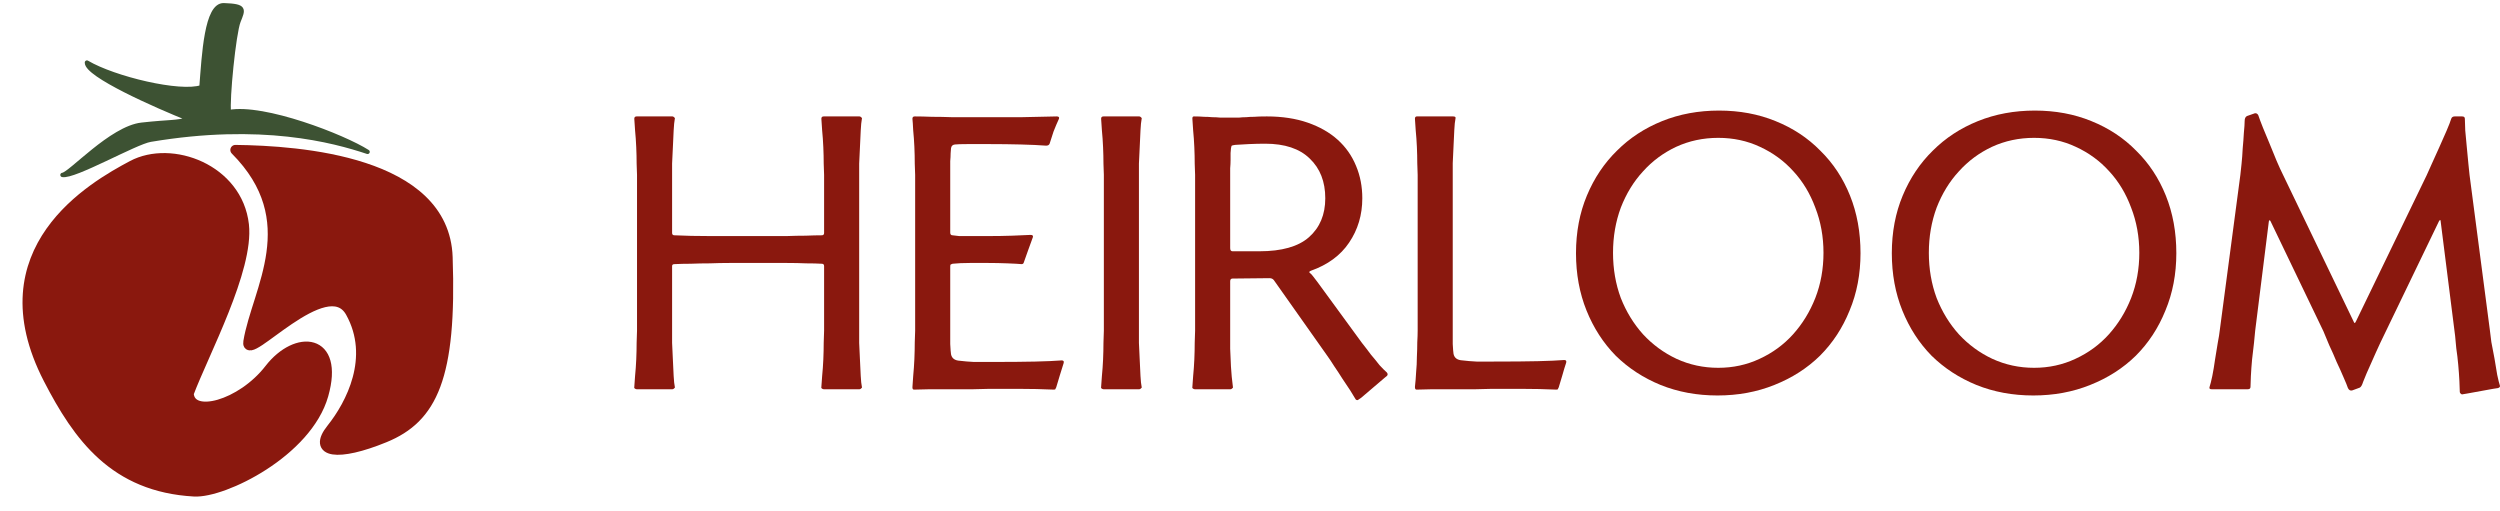
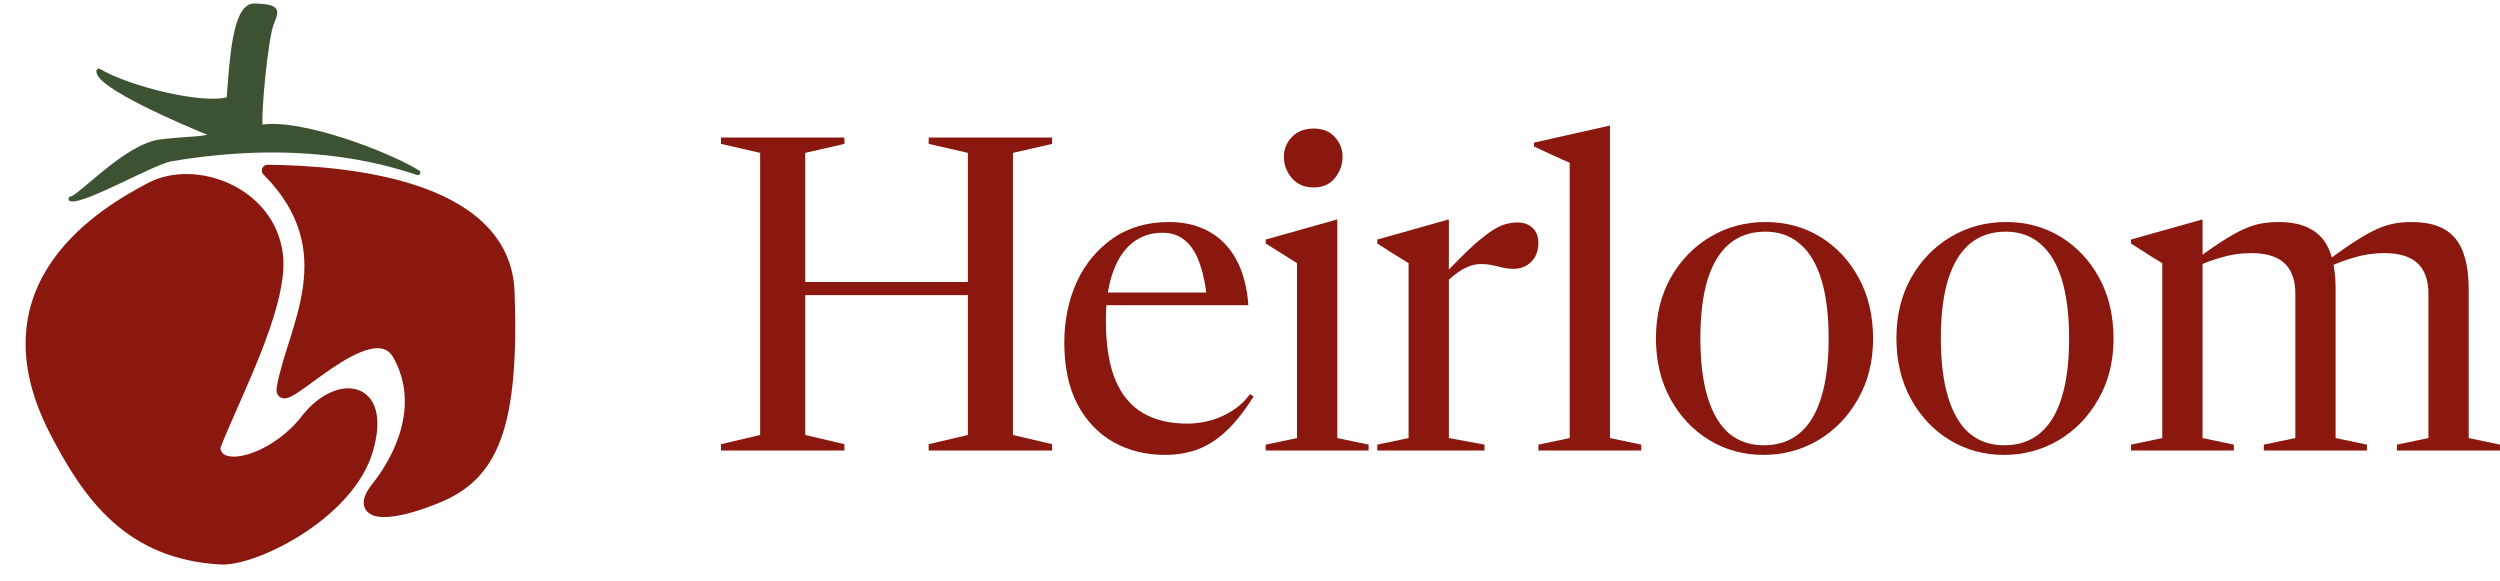
- <svg xmlns="http://www.w3.org/2000/svg" preserveAspectRatio="none" overflow="visible" style="display: block;" width="153.947" height="31.45" viewBox="0 0 153.947 31.45" fill="none">
+ <svg xmlns="http://www.w3.org/2000/svg" preserveAspectRatio="none" overflow="visible" style="display: block;" width="135.411" height="31.45" viewBox="0 0 135.411 31.45" fill="none">
  <g id="Frame 1000012769">
    <g id="Frame 1000012757">
      <path id="Vector 21" d="M15.018 13.843C15.326 16.586 12.55 21.748 11.618 24.225C11.708 25.817 14.862 24.967 16.596 22.727C18.26 20.579 20.908 20.804 19.911 24.322C18.914 27.839 13.767 30.365 11.957 30.264C7.041 29.99 4.815 26.89 2.979 23.329C-1.123 15.369 5.729 11.48 8.149 10.193C10.568 8.907 14.633 10.415 15.018 13.843Z" fill="#8A180E" stroke="#8A180E" stroke-width="0.623" />
      <path id="Vector 23" d="M27.562 15.834C27.355 9.91 18.414 9.281 14.495 9.235C18.83 13.592 15.816 17.866 15.295 21.041C15.061 22.467 20.132 16.615 21.587 19.232C23.13 22.009 21.602 24.914 20.412 26.402C19.221 27.89 20.794 28.127 23.689 26.939C26.621 25.737 27.821 23.239 27.562 15.834Z" fill="#8A180E" stroke="#8A180E" stroke-width="0.623" stroke-linejoin="round" />
      <path id="Vector 24" d="M3.847 10.772C4.58 10.91 8.319 8.763 9.265 8.604C16.104 7.454 20.515 8.645 22.635 9.351C21.162 8.413 16.246 6.496 14.096 6.902C13.988 6.149 14.395 2.047 14.688 1.308C14.981 0.568 15.121 0.369 13.783 0.323C12.711 0.287 12.562 3.378 12.406 5.37C11.104 5.817 7.018 4.84 5.353 3.853C5.327 4.614 9.553 6.492 11.669 7.335C10.801 7.577 10.524 7.481 8.725 7.681C6.857 7.888 4.317 10.742 3.847 10.772Z" fill="#3D5233" stroke="#3D5233" stroke-width="0.268" stroke-linejoin="round" />
    </g>
-     <g id="HEIRLOOM">
-       <path d="M53.075 23.825C53.091 23.857 53.075 23.889 53.027 23.921C52.995 23.953 52.963 23.969 52.931 23.969H50.723C50.691 23.969 50.651 23.953 50.603 23.921C50.571 23.889 50.563 23.857 50.579 23.825C50.595 23.681 50.611 23.457 50.627 23.153C50.659 22.833 50.683 22.497 50.699 22.145C50.715 21.777 50.723 21.433 50.723 21.113C50.739 20.777 50.747 20.529 50.747 20.369V16.385C50.747 16.289 50.699 16.241 50.603 16.241C50.331 16.225 50.011 16.217 49.643 16.217C49.275 16.201 48.883 16.193 48.467 16.193C48.067 16.193 47.651 16.193 47.219 16.193C46.803 16.193 46.419 16.193 46.067 16.193C45.699 16.193 45.315 16.193 44.915 16.193C44.515 16.193 44.115 16.201 43.715 16.217C43.315 16.217 42.923 16.225 42.539 16.241C42.171 16.241 41.835 16.249 41.531 16.265C41.435 16.265 41.387 16.305 41.387 16.385V20.369C41.387 20.529 41.387 20.777 41.387 21.113C41.403 21.433 41.419 21.777 41.435 22.145C41.451 22.497 41.467 22.833 41.483 23.153C41.499 23.457 41.523 23.681 41.555 23.825C41.571 23.857 41.555 23.889 41.507 23.921C41.475 23.953 41.443 23.969 41.411 23.969H39.203C39.171 23.969 39.131 23.953 39.083 23.921C39.051 23.889 39.043 23.857 39.059 23.825C39.075 23.681 39.091 23.457 39.107 23.153C39.139 22.833 39.163 22.497 39.179 22.145C39.195 21.777 39.203 21.433 39.203 21.113C39.219 20.777 39.227 20.529 39.227 20.369V10.769C39.227 10.625 39.219 10.393 39.203 10.073C39.203 9.753 39.195 9.417 39.179 9.065C39.163 8.697 39.139 8.353 39.107 8.033C39.091 7.713 39.075 7.473 39.059 7.313C39.059 7.217 39.107 7.169 39.203 7.169H41.411C41.443 7.169 41.475 7.185 41.507 7.217C41.555 7.249 41.571 7.281 41.555 7.313C41.523 7.473 41.499 7.713 41.483 8.033C41.467 8.353 41.451 8.697 41.435 9.065C41.419 9.417 41.403 9.753 41.387 10.073C41.387 10.393 41.387 10.625 41.387 10.769V14.345C41.387 14.441 41.435 14.489 41.531 14.489C42.187 14.521 42.923 14.537 43.739 14.537C44.571 14.537 45.347 14.537 46.067 14.537C46.419 14.537 46.803 14.537 47.219 14.537C47.635 14.537 48.043 14.537 48.443 14.537C48.859 14.521 49.251 14.513 49.619 14.513C50.003 14.497 50.331 14.489 50.603 14.489C50.699 14.489 50.747 14.441 50.747 14.345V10.769C50.747 10.625 50.739 10.393 50.723 10.073C50.723 9.753 50.715 9.417 50.699 9.065C50.683 8.697 50.659 8.353 50.627 8.033C50.611 7.713 50.595 7.473 50.579 7.313C50.579 7.217 50.627 7.169 50.723 7.169H52.931C52.963 7.169 52.995 7.185 53.027 7.217C53.075 7.249 53.091 7.281 53.075 7.313C53.043 7.473 53.019 7.713 53.003 8.033C52.987 8.353 52.971 8.697 52.955 9.065C52.939 9.417 52.923 9.753 52.907 10.073C52.907 10.393 52.907 10.625 52.907 10.769V20.369C52.907 20.529 52.907 20.777 52.907 21.113C52.923 21.433 52.939 21.777 52.955 22.145C52.971 22.497 52.987 22.833 53.003 23.153C53.019 23.457 53.043 23.681 53.075 23.825Z" fill="#8A180E" />
-       <path d="M65.498 22.361C65.418 22.601 65.338 22.857 65.258 23.129C65.178 23.401 65.106 23.641 65.042 23.849C65.026 23.881 65.01 23.913 64.994 23.945C64.994 23.977 64.962 23.993 64.898 23.993C64.194 23.961 63.474 23.945 62.738 23.945C62.018 23.945 61.41 23.945 60.914 23.945C60.674 23.945 60.346 23.953 59.93 23.969C59.514 23.969 59.074 23.969 58.61 23.969C58.146 23.969 57.698 23.969 57.266 23.969C56.85 23.985 56.522 23.993 56.282 23.993C56.218 23.993 56.186 23.945 56.186 23.849C56.202 23.705 56.218 23.473 56.234 23.153C56.266 22.817 56.29 22.473 56.306 22.121C56.322 21.753 56.33 21.409 56.33 21.089C56.346 20.753 56.354 20.513 56.354 20.369V10.769C56.354 10.625 56.346 10.393 56.33 10.073C56.33 9.737 56.322 9.393 56.306 9.041C56.29 8.689 56.266 8.353 56.234 8.033C56.218 7.697 56.202 7.457 56.186 7.313C56.186 7.217 56.234 7.169 56.33 7.169C56.634 7.169 56.986 7.177 57.386 7.193C57.802 7.193 58.218 7.201 58.634 7.217C59.05 7.217 59.458 7.217 59.858 7.217C60.258 7.217 60.61 7.217 60.914 7.217C61.474 7.217 62.13 7.217 62.882 7.217C63.634 7.201 64.362 7.185 65.066 7.169C65.194 7.169 65.242 7.217 65.21 7.313C65.098 7.553 64.986 7.817 64.874 8.105C64.778 8.393 64.698 8.641 64.634 8.849C64.602 8.929 64.53 8.969 64.418 8.969C64.002 8.937 63.482 8.913 62.858 8.897C62.25 8.881 61.602 8.873 60.914 8.873C60.386 8.873 59.938 8.873 59.57 8.873C59.218 8.873 58.962 8.881 58.802 8.897C58.658 8.913 58.578 8.993 58.562 9.137C58.562 9.185 58.554 9.289 58.538 9.449C58.538 9.593 58.53 9.753 58.514 9.929C58.514 10.105 58.514 10.273 58.514 10.433C58.514 10.593 58.514 10.705 58.514 10.769V14.321C58.514 14.433 58.562 14.489 58.658 14.489C58.754 14.505 58.89 14.521 59.066 14.537C59.258 14.537 59.458 14.537 59.666 14.537C59.89 14.537 60.106 14.537 60.314 14.537C60.522 14.537 60.706 14.537 60.866 14.537C61.378 14.537 61.866 14.529 62.33 14.513C62.794 14.497 63.17 14.481 63.458 14.465C63.586 14.465 63.634 14.513 63.602 14.609C63.522 14.817 63.426 15.081 63.314 15.401C63.202 15.721 63.114 15.969 63.05 16.145C63.034 16.225 62.986 16.265 62.906 16.265C62.746 16.249 62.458 16.233 62.042 16.217C61.626 16.201 61.234 16.193 60.866 16.193C60.498 16.193 60.114 16.193 59.714 16.193C59.314 16.193 58.962 16.209 58.658 16.241C58.61 16.257 58.57 16.273 58.538 16.289C58.522 16.305 58.514 16.353 58.514 16.433V20.345C58.514 20.585 58.514 20.865 58.514 21.185C58.53 21.505 58.546 21.713 58.562 21.809C58.61 22.065 58.794 22.201 59.114 22.217C59.37 22.249 59.658 22.273 59.978 22.289C60.298 22.289 60.634 22.289 60.986 22.289C62.154 22.289 63.074 22.281 63.746 22.265C64.434 22.249 64.978 22.225 65.378 22.193C65.49 22.193 65.53 22.249 65.498 22.361Z" fill="#8A180E" />
-       <path d="M70.302 23.825C70.318 23.857 70.302 23.889 70.254 23.921C70.222 23.953 70.19 23.969 70.158 23.969H67.95C67.918 23.969 67.878 23.953 67.83 23.921C67.798 23.889 67.79 23.857 67.806 23.825C67.822 23.681 67.838 23.457 67.854 23.153C67.886 22.833 67.91 22.497 67.926 22.145C67.942 21.777 67.95 21.433 67.95 21.113C67.966 20.777 67.974 20.529 67.974 20.369V10.769C67.974 10.625 67.966 10.393 67.95 10.073C67.95 9.753 67.942 9.417 67.926 9.065C67.91 8.697 67.886 8.353 67.854 8.033C67.838 7.713 67.822 7.473 67.806 7.313C67.806 7.217 67.854 7.169 67.95 7.169H70.158C70.19 7.169 70.222 7.185 70.254 7.217C70.302 7.249 70.318 7.281 70.302 7.313C70.27 7.473 70.246 7.713 70.23 8.033C70.214 8.353 70.198 8.697 70.182 9.065C70.166 9.417 70.15 9.753 70.134 10.073C70.134 10.393 70.134 10.625 70.134 10.769V20.369C70.134 20.529 70.134 20.777 70.134 21.113C70.15 21.433 70.166 21.777 70.182 22.145C70.198 22.497 70.214 22.833 70.23 23.153C70.246 23.457 70.27 23.681 70.302 23.825Z" fill="#8A180E" />
-       <path d="M85.401 22.937C85.465 23.017 85.465 23.089 85.401 23.153L85.281 23.249L83.817 24.497L83.673 24.593C83.641 24.625 83.609 24.641 83.577 24.641C83.545 24.641 83.513 24.625 83.481 24.593C83.401 24.465 83.289 24.281 83.145 24.041C83.001 23.817 82.841 23.577 82.665 23.321C82.505 23.065 82.337 22.809 82.161 22.553C82.001 22.297 81.857 22.081 81.729 21.905L78.441 17.249C78.377 17.169 78.289 17.129 78.177 17.129L75.897 17.153C75.801 17.153 75.753 17.209 75.753 17.321V20.369C75.753 20.689 75.753 21.057 75.753 21.473C75.769 21.889 75.785 22.257 75.801 22.577C75.817 22.801 75.833 23.009 75.849 23.201C75.865 23.393 75.889 23.601 75.921 23.825C75.937 23.857 75.921 23.889 75.873 23.921C75.841 23.953 75.809 23.969 75.777 23.969H73.569C73.537 23.969 73.497 23.953 73.449 23.921C73.417 23.889 73.409 23.857 73.425 23.825C73.441 23.681 73.457 23.457 73.473 23.153C73.505 22.833 73.529 22.497 73.545 22.145C73.561 21.777 73.569 21.433 73.569 21.113C73.585 20.777 73.593 20.529 73.593 20.369V10.769C73.593 10.625 73.585 10.393 73.569 10.073C73.569 9.753 73.561 9.417 73.545 9.065C73.529 8.697 73.505 8.353 73.473 8.033C73.457 7.713 73.441 7.473 73.425 7.313V7.289C73.425 7.209 73.457 7.169 73.521 7.169C73.761 7.169 73.969 7.177 74.145 7.193C74.321 7.193 74.489 7.201 74.649 7.217C74.809 7.217 74.969 7.225 75.129 7.241C75.305 7.241 75.513 7.241 75.753 7.241C75.993 7.241 76.177 7.241 76.305 7.241C76.449 7.225 76.593 7.217 76.737 7.217C76.881 7.201 77.041 7.193 77.217 7.193C77.409 7.177 77.673 7.169 78.009 7.169C78.953 7.169 79.793 7.297 80.529 7.553C81.265 7.809 81.881 8.161 82.377 8.609C82.873 9.057 83.249 9.593 83.505 10.217C83.761 10.825 83.889 11.489 83.889 12.209C83.889 13.233 83.617 14.145 83.073 14.945C82.545 15.729 81.761 16.305 80.721 16.673C80.609 16.721 80.593 16.769 80.673 16.817C80.737 16.865 80.809 16.945 80.889 17.057C80.969 17.153 81.049 17.257 81.129 17.369L83.409 20.489C83.537 20.665 83.689 20.873 83.865 21.113C84.057 21.353 84.241 21.593 84.417 21.833C84.609 22.057 84.785 22.273 84.945 22.481C85.121 22.673 85.273 22.825 85.401 22.937ZM81.609 12.209C81.609 11.185 81.289 10.369 80.649 9.761C80.025 9.153 79.113 8.849 77.913 8.849C77.593 8.849 77.257 8.857 76.905 8.873C76.569 8.889 76.289 8.905 76.065 8.921C75.953 8.937 75.881 8.953 75.849 8.969C75.833 8.985 75.817 9.041 75.801 9.137C75.801 9.185 75.793 9.281 75.777 9.425C75.777 9.553 75.777 9.697 75.777 9.857C75.777 10.017 75.769 10.185 75.753 10.361C75.753 10.537 75.753 10.681 75.753 10.793V15.281C75.753 15.409 75.801 15.473 75.897 15.473H77.553C78.929 15.473 79.945 15.185 80.601 14.609C81.273 14.017 81.609 13.217 81.609 12.209Z" fill="#8A180E" />
-       <path d="M96.442 22.337C96.362 22.577 96.282 22.841 96.202 23.129C96.122 23.401 96.05 23.641 95.986 23.849C95.97 23.881 95.954 23.913 95.938 23.945C95.938 23.977 95.906 23.993 95.842 23.993C95.138 23.961 94.418 23.945 93.682 23.945C92.962 23.945 92.354 23.945 91.858 23.945C91.618 23.945 91.29 23.953 90.874 23.969C90.458 23.969 90.018 23.969 89.554 23.969C89.09 23.969 88.642 23.969 88.21 23.969C87.794 23.985 87.466 23.993 87.226 23.993C87.162 23.993 87.13 23.937 87.13 23.825C87.162 23.553 87.186 23.257 87.202 22.937C87.234 22.601 87.25 22.281 87.25 21.977C87.266 21.657 87.274 21.361 87.274 21.089C87.29 20.801 87.298 20.561 87.298 20.369V10.769C87.298 10.609 87.29 10.369 87.274 10.049C87.274 9.729 87.266 9.393 87.25 9.041C87.234 8.689 87.21 8.353 87.178 8.033C87.162 7.713 87.146 7.473 87.13 7.313C87.13 7.217 87.17 7.169 87.25 7.169H89.482C89.61 7.169 89.658 7.217 89.626 7.313C89.594 7.457 89.57 7.689 89.554 8.009C89.538 8.329 89.522 8.665 89.506 9.017C89.49 9.369 89.474 9.713 89.458 10.049C89.458 10.369 89.458 10.609 89.458 10.769V20.345C89.458 20.585 89.458 20.865 89.458 21.185C89.474 21.489 89.49 21.689 89.506 21.785C89.554 22.041 89.738 22.177 90.058 22.193C90.314 22.225 90.602 22.249 90.922 22.265C91.242 22.265 91.578 22.265 91.93 22.265C93.098 22.265 94.018 22.257 94.69 22.241C95.378 22.225 95.922 22.201 96.322 22.169C96.434 22.169 96.474 22.225 96.442 22.337Z" fill="#8A180E" />
-       <path d="M114.568 15.593C114.568 16.873 114.344 18.049 113.896 19.121C113.464 20.193 112.856 21.121 112.072 21.905C111.288 22.673 110.352 23.273 109.264 23.705C108.192 24.137 107.024 24.353 105.76 24.353C104.496 24.353 103.328 24.137 102.256 23.705C101.2 23.273 100.28 22.673 99.496 21.905C98.728 21.121 98.128 20.193 97.696 19.121C97.264 18.049 97.048 16.873 97.048 15.593C97.048 14.297 97.272 13.113 97.72 12.041C98.168 10.969 98.784 10.049 99.568 9.281C100.352 8.497 101.28 7.889 102.352 7.457C103.424 7.025 104.592 6.809 105.856 6.809C107.12 6.809 108.28 7.025 109.336 7.457C110.408 7.889 111.328 8.497 112.096 9.281C112.88 10.049 113.488 10.969 113.92 12.041C114.352 13.113 114.568 14.297 114.568 15.593ZM112.288 15.569C112.288 14.577 112.12 13.649 111.784 12.785C111.464 11.921 111.016 11.177 110.44 10.553C109.864 9.913 109.176 9.409 108.376 9.041C107.592 8.673 106.736 8.489 105.808 8.489C104.88 8.489 104.016 8.673 103.216 9.041C102.432 9.409 101.752 9.913 101.176 10.553C100.6 11.177 100.144 11.921 99.808 12.785C99.488 13.649 99.328 14.577 99.328 15.569C99.328 16.561 99.488 17.489 99.808 18.353C100.144 19.201 100.6 19.945 101.176 20.585C101.768 21.225 102.456 21.729 103.24 22.097C104.04 22.465 104.896 22.649 105.808 22.649C106.72 22.649 107.568 22.465 108.352 22.097C109.152 21.729 109.84 21.225 110.416 20.585C110.992 19.945 111.448 19.201 111.784 18.353C112.12 17.489 112.288 16.561 112.288 15.569Z" fill="#8A180E" />
-       <path d="M134.016 15.593C134.016 16.873 133.792 18.049 133.344 19.121C132.912 20.193 132.304 21.121 131.52 21.905C130.736 22.673 129.8 23.273 128.712 23.705C127.64 24.137 126.472 24.353 125.208 24.353C123.944 24.353 122.776 24.137 121.704 23.705C120.648 23.273 119.728 22.673 118.944 21.905C118.176 21.121 117.576 20.193 117.144 19.121C116.712 18.049 116.496 16.873 116.496 15.593C116.496 14.297 116.72 13.113 117.168 12.041C117.616 10.969 118.232 10.049 119.016 9.281C119.8 8.497 120.728 7.889 121.8 7.457C122.872 7.025 124.04 6.809 125.304 6.809C126.568 6.809 127.728 7.025 128.784 7.457C129.856 7.889 130.776 8.497 131.544 9.281C132.328 10.049 132.936 10.969 133.368 12.041C133.8 13.113 134.016 14.297 134.016 15.593ZM131.736 15.569C131.736 14.577 131.568 13.649 131.232 12.785C130.912 11.921 130.464 11.177 129.888 10.553C129.312 9.913 128.624 9.409 127.824 9.041C127.04 8.673 126.184 8.489 125.256 8.489C124.328 8.489 123.464 8.673 122.664 9.041C121.88 9.409 121.2 9.913 120.624 10.553C120.048 11.177 119.592 11.921 119.256 12.785C118.936 13.649 118.776 14.577 118.776 15.569C118.776 16.561 118.936 17.489 119.256 18.353C119.592 19.201 120.048 19.945 120.624 20.585C121.216 21.225 121.904 21.729 122.688 22.097C123.488 22.465 124.344 22.649 125.256 22.649C126.168 22.649 127.016 22.465 127.8 22.097C128.6 21.729 129.288 21.225 129.864 20.585C130.44 19.945 130.896 19.201 131.232 18.353C131.568 17.489 131.736 16.561 131.736 15.569Z" fill="#8A180E" />
-       <path d="M153.943 23.753C153.959 23.817 153.919 23.865 153.823 23.897L153.511 23.945L151.927 24.233L151.639 24.281C151.607 24.297 151.567 24.281 151.519 24.233C151.487 24.201 151.471 24.169 151.471 24.137C151.471 23.993 151.463 23.769 151.447 23.465C151.431 23.145 151.407 22.809 151.375 22.457C151.343 22.105 151.303 21.769 151.255 21.449C151.223 21.113 151.199 20.857 151.183 20.681L150.295 13.649C150.295 13.537 150.263 13.521 150.199 13.601L146.575 21.113C146.495 21.273 146.407 21.465 146.311 21.689C146.215 21.897 146.119 22.113 146.023 22.337C145.927 22.561 145.831 22.777 145.735 22.985C145.655 23.193 145.583 23.369 145.519 23.513C145.455 23.721 145.383 23.841 145.303 23.873L144.847 24.041C144.735 24.073 144.647 24.025 144.583 23.897C144.535 23.753 144.447 23.537 144.319 23.249C144.191 22.945 144.047 22.625 143.887 22.289C143.743 21.937 143.591 21.593 143.431 21.257C143.287 20.905 143.167 20.617 143.071 20.393L139.807 13.601C139.759 13.537 139.727 13.553 139.711 13.649L138.871 20.369C138.855 20.529 138.831 20.777 138.799 21.113C138.767 21.433 138.727 21.777 138.679 22.145C138.647 22.497 138.623 22.833 138.607 23.153C138.591 23.457 138.583 23.681 138.583 23.825C138.583 23.921 138.527 23.969 138.415 23.969H136.183C136.071 23.969 136.031 23.921 136.063 23.825C136.111 23.681 136.167 23.457 136.231 23.153C136.295 22.833 136.351 22.497 136.399 22.145C136.463 21.777 136.519 21.433 136.567 21.113C136.631 20.777 136.671 20.529 136.687 20.369L137.959 10.769C137.975 10.625 137.999 10.401 138.031 10.097C138.063 9.793 138.087 9.473 138.103 9.137C138.135 8.801 138.159 8.481 138.175 8.177C138.207 7.857 138.223 7.617 138.223 7.457C138.223 7.297 138.271 7.193 138.367 7.145L138.847 6.977C138.943 6.961 139.015 7.001 139.063 7.097C139.127 7.289 139.223 7.545 139.351 7.865C139.479 8.169 139.615 8.497 139.759 8.849C139.903 9.201 140.047 9.553 140.191 9.905C140.335 10.241 140.471 10.537 140.599 10.793L144.919 19.769C144.951 19.849 144.975 19.889 144.991 19.889C145.023 19.889 145.055 19.849 145.087 19.769L149.431 10.793C149.495 10.649 149.599 10.417 149.743 10.097C149.887 9.777 150.039 9.441 150.199 9.089C150.359 8.721 150.511 8.377 150.655 8.057C150.799 7.721 150.895 7.473 150.943 7.313C150.975 7.217 151.047 7.169 151.159 7.169H151.615C151.727 7.169 151.783 7.217 151.783 7.313C151.783 7.473 151.791 7.713 151.807 8.033C151.839 8.353 151.871 8.697 151.903 9.065C151.935 9.417 151.967 9.753 151.999 10.073C152.031 10.393 152.055 10.625 152.071 10.769L153.319 20.297C153.335 20.473 153.367 20.729 153.415 21.065C153.479 21.385 153.543 21.721 153.607 22.073C153.671 22.425 153.727 22.761 153.775 23.081C153.839 23.385 153.895 23.609 153.943 23.753Z" fill="#8A180E" />
+     <g id="Heirloom">
+       <path d="M43.615 23.561L45.737 24.059V24.403H39.051V24.059L41.173 23.561V8.28L39.051 7.794V7.45H45.737V7.794L43.615 8.28V23.561ZM54.866 23.561L56.988 24.059V24.403H50.301V24.059L52.424 23.561V8.28L50.301 7.794V7.45H56.988V7.794L54.866 8.28V23.561ZM42.169 15.986V15.274H53.834V15.986H42.169Z" fill="#8A180E" />
+       <path d="M63.325 12.026C64.155 12.026 64.878 12.2 65.495 12.548C66.111 12.888 66.601 13.393 66.965 14.065C67.328 14.729 67.545 15.551 67.617 16.531H59.769V15.844H66.312L65.388 16.318C65.309 15.464 65.166 14.765 64.961 14.219C64.763 13.674 64.499 13.271 64.167 13.01C63.843 12.742 63.444 12.607 62.969 12.607C62.329 12.607 61.78 12.793 61.322 13.164C60.863 13.536 60.511 14.077 60.266 14.788C60.021 15.492 59.899 16.345 59.899 17.349C59.899 18.669 60.069 19.744 60.409 20.574C60.756 21.396 61.258 21.996 61.914 22.376C62.57 22.755 63.368 22.945 64.309 22.945C64.744 22.945 65.171 22.885 65.589 22.767C66.008 22.648 66.399 22.471 66.763 22.233C67.135 21.996 67.451 21.7 67.711 21.344L67.901 21.475C67.411 22.257 66.917 22.881 66.419 23.348C65.929 23.806 65.412 24.138 64.866 24.344C64.329 24.541 63.74 24.64 63.1 24.64C62.072 24.64 61.144 24.411 60.314 23.952C59.492 23.486 58.84 22.802 58.358 21.901C57.884 20.993 57.647 19.874 57.647 18.547C57.647 17.369 57.868 16.286 58.31 15.298C58.761 14.31 59.409 13.52 60.255 12.927C61.108 12.326 62.132 12.026 63.325 12.026Z" fill="#8A180E" />
+       <path d="M71.153 10.153C70.655 10.153 70.26 9.983 69.968 9.643C69.683 9.303 69.541 8.924 69.541 8.505C69.541 8.086 69.683 7.727 69.968 7.426C70.26 7.118 70.655 6.964 71.153 6.964C71.651 6.964 72.034 7.118 72.303 7.426C72.58 7.727 72.718 8.086 72.718 8.505C72.718 8.924 72.58 9.303 72.303 9.643C72.034 9.983 71.651 10.153 71.153 10.153ZM72.434 11.896V23.727L74.129 24.083V24.403H68.557V24.083L70.252 23.727V14.255C70.165 14.2 70.035 14.117 69.861 14.006C69.687 13.895 69.486 13.769 69.256 13.627C69.035 13.484 68.802 13.338 68.557 13.188V12.975L72.386 11.896H72.434Z" fill="#8A180E" />
+       <path d="M82.187 12.05C82.535 12.05 82.811 12.149 83.017 12.346C83.222 12.544 83.325 12.816 83.325 13.164C83.325 13.583 83.195 13.923 82.934 14.184C82.681 14.437 82.357 14.563 81.962 14.563C81.788 14.563 81.61 14.543 81.428 14.504C81.255 14.457 81.069 14.413 80.871 14.373C80.674 14.326 80.452 14.302 80.207 14.302C79.978 14.302 79.761 14.346 79.555 14.433C79.35 14.512 79.148 14.623 78.951 14.765C78.753 14.907 78.548 15.077 78.334 15.274V14.753C78.927 14.129 79.425 13.634 79.828 13.271C80.239 12.907 80.583 12.639 80.859 12.465C81.136 12.291 81.377 12.18 81.583 12.133C81.788 12.078 81.99 12.05 82.187 12.05ZM78.477 23.727L80.409 24.083V24.403H74.6V24.083L76.295 23.727V14.255C76.192 14.192 76.066 14.113 75.916 14.018C75.766 13.923 75.58 13.808 75.359 13.674C75.145 13.532 74.892 13.37 74.6 13.188V12.975L78.429 11.896H78.477V23.727Z" fill="#8A180E" />
+       <path d="M87.203 23.727L88.898 24.083V24.403H83.326V24.083L85.022 23.727V8.813C84.919 8.766 84.773 8.703 84.583 8.624C84.401 8.537 84.184 8.438 83.931 8.327C83.678 8.209 83.398 8.078 83.089 7.936V7.723L87.156 6.81H87.203V23.727Z" fill="#8A180E" />
+       <path d="M95.538 24.118C96.305 24.118 96.949 23.901 97.47 23.466C97.992 23.032 98.383 22.387 98.644 21.534C98.913 20.672 99.047 19.61 99.047 18.345C99.047 17.073 98.917 16.009 98.656 15.156C98.395 14.294 98.008 13.646 97.494 13.212C96.988 12.769 96.36 12.548 95.609 12.548C94.843 12.548 94.198 12.765 93.677 13.2C93.155 13.634 92.76 14.283 92.491 15.144C92.23 15.998 92.1 17.057 92.1 18.321C92.1 19.586 92.23 20.649 92.491 21.51C92.752 22.372 93.135 23.024 93.641 23.466C94.155 23.901 94.787 24.118 95.538 24.118ZM95.514 24.64C94.439 24.64 93.459 24.371 92.574 23.834C91.697 23.296 90.998 22.553 90.476 21.605C89.954 20.649 89.693 19.554 89.693 18.321C89.693 17.088 89.958 15.998 90.488 15.049C91.025 14.101 91.74 13.362 92.633 12.832C93.534 12.295 94.534 12.026 95.633 12.026C96.731 12.026 97.719 12.295 98.597 12.832C99.474 13.37 100.169 14.113 100.683 15.061C101.197 16.009 101.454 17.104 101.454 18.345C101.454 19.578 101.181 20.669 100.636 21.617C100.098 22.565 99.379 23.308 98.478 23.846C97.577 24.375 96.589 24.64 95.514 24.64Z" fill="#8A180E" />
+       <path d="M108.563 24.118C109.329 24.118 109.974 23.901 110.495 23.466C111.017 23.032 111.408 22.387 111.669 21.534C111.938 20.672 112.072 19.61 112.072 18.345C112.072 17.073 111.941 16.009 111.681 15.156C111.42 14.294 111.033 13.646 110.519 13.212C110.013 12.769 109.385 12.548 108.634 12.548C107.867 12.548 107.223 12.765 106.702 13.2C106.18 13.634 105.785 14.283 105.516 15.144C105.255 15.998 105.125 17.057 105.125 18.321C105.125 19.586 105.255 20.649 105.516 21.51C105.777 22.372 106.16 23.024 106.666 23.466C107.18 23.901 107.812 24.118 108.563 24.118ZM108.539 24.64C107.464 24.64 106.484 24.371 105.599 23.834C104.722 23.296 104.022 22.553 103.501 21.605C102.979 20.649 102.718 19.554 102.718 18.321C102.718 17.088 102.983 15.998 103.513 15.049C104.05 14.101 104.765 13.362 105.658 12.832C106.559 12.295 107.559 12.026 108.658 12.026C109.756 12.026 110.744 12.295 111.621 12.832C112.499 13.37 113.194 14.113 113.708 15.061C114.222 16.009 114.478 17.104 114.478 18.345C114.478 19.578 114.206 20.669 113.66 21.617C113.123 22.565 112.404 23.308 111.503 23.846C110.602 24.375 109.614 24.64 108.539 24.64Z" fill="#8A180E" />
+       <path d="M119.3 23.727L120.995 24.083V24.403H115.423V24.083L117.118 23.727V14.255C116.992 14.176 116.81 14.065 116.573 13.923C116.344 13.773 115.96 13.528 115.423 13.188V12.975L119.252 11.896H119.3V23.727ZM126.507 15.678V23.727L128.203 24.083V24.403H122.619V24.083L124.326 23.727V15.915C124.326 15.425 124.239 15.018 124.065 14.694C123.899 14.37 123.639 14.125 123.283 13.959C122.935 13.793 122.485 13.71 121.931 13.71C121.37 13.71 120.829 13.789 120.307 13.947C119.786 14.097 119.351 14.259 119.003 14.433L118.861 14.113C119.446 13.678 119.952 13.326 120.378 13.058C120.805 12.781 121.185 12.568 121.516 12.417C121.848 12.267 122.165 12.165 122.465 12.109C122.765 12.054 123.081 12.026 123.413 12.026C124.14 12.026 124.729 12.157 125.18 12.417C125.638 12.67 125.974 13.066 126.187 13.603C126.401 14.14 126.507 14.832 126.507 15.678ZM133.715 15.678V23.727L135.411 24.083V24.403H129.827V24.083L131.534 23.727V15.915C131.534 15.425 131.447 15.018 131.273 14.694C131.107 14.37 130.846 14.125 130.491 13.959C130.143 13.793 129.693 13.71 129.139 13.71C128.578 13.71 128.037 13.789 127.515 13.947C126.994 14.097 126.559 14.259 126.211 14.433L126.069 14.113C126.654 13.678 127.159 13.326 127.586 13.058C128.013 12.781 128.392 12.568 128.724 12.417C129.056 12.267 129.372 12.165 129.673 12.109C129.973 12.054 130.289 12.026 130.621 12.026C131.712 12.026 132.498 12.319 132.98 12.903C133.47 13.48 133.715 14.405 133.715 15.678Z" fill="#8A180E" />
    </g>
  </g>
</svg>
